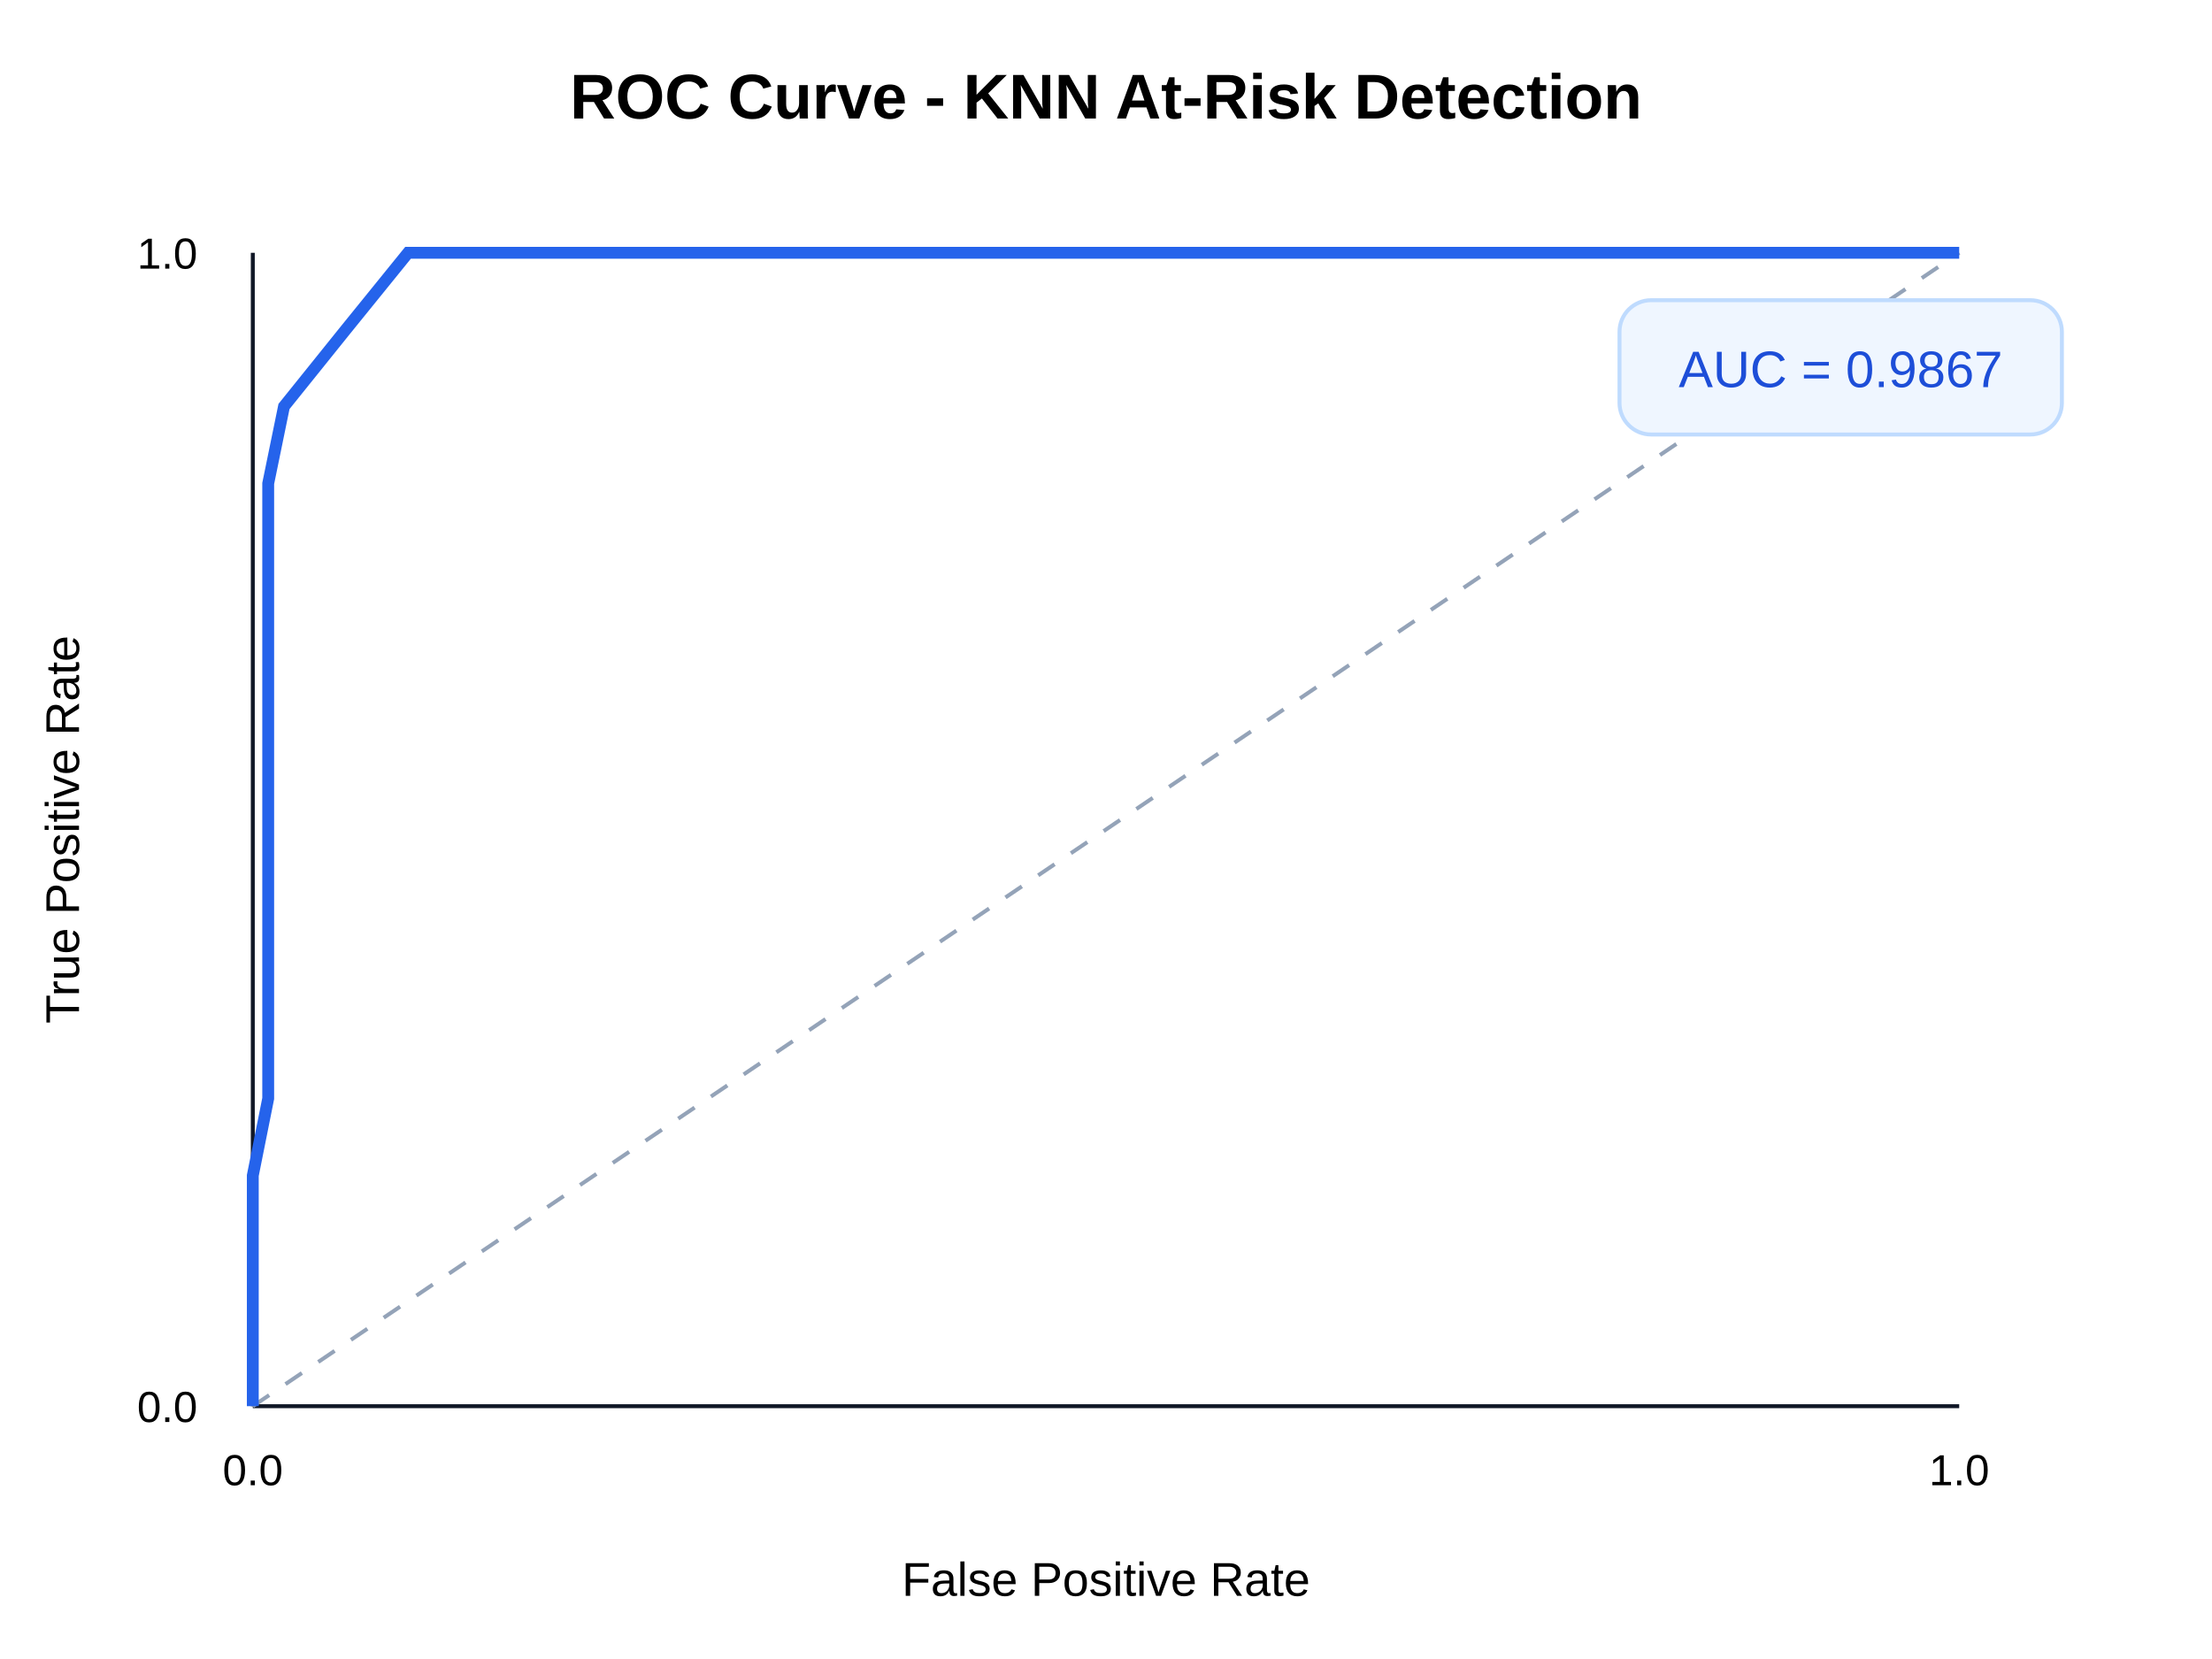
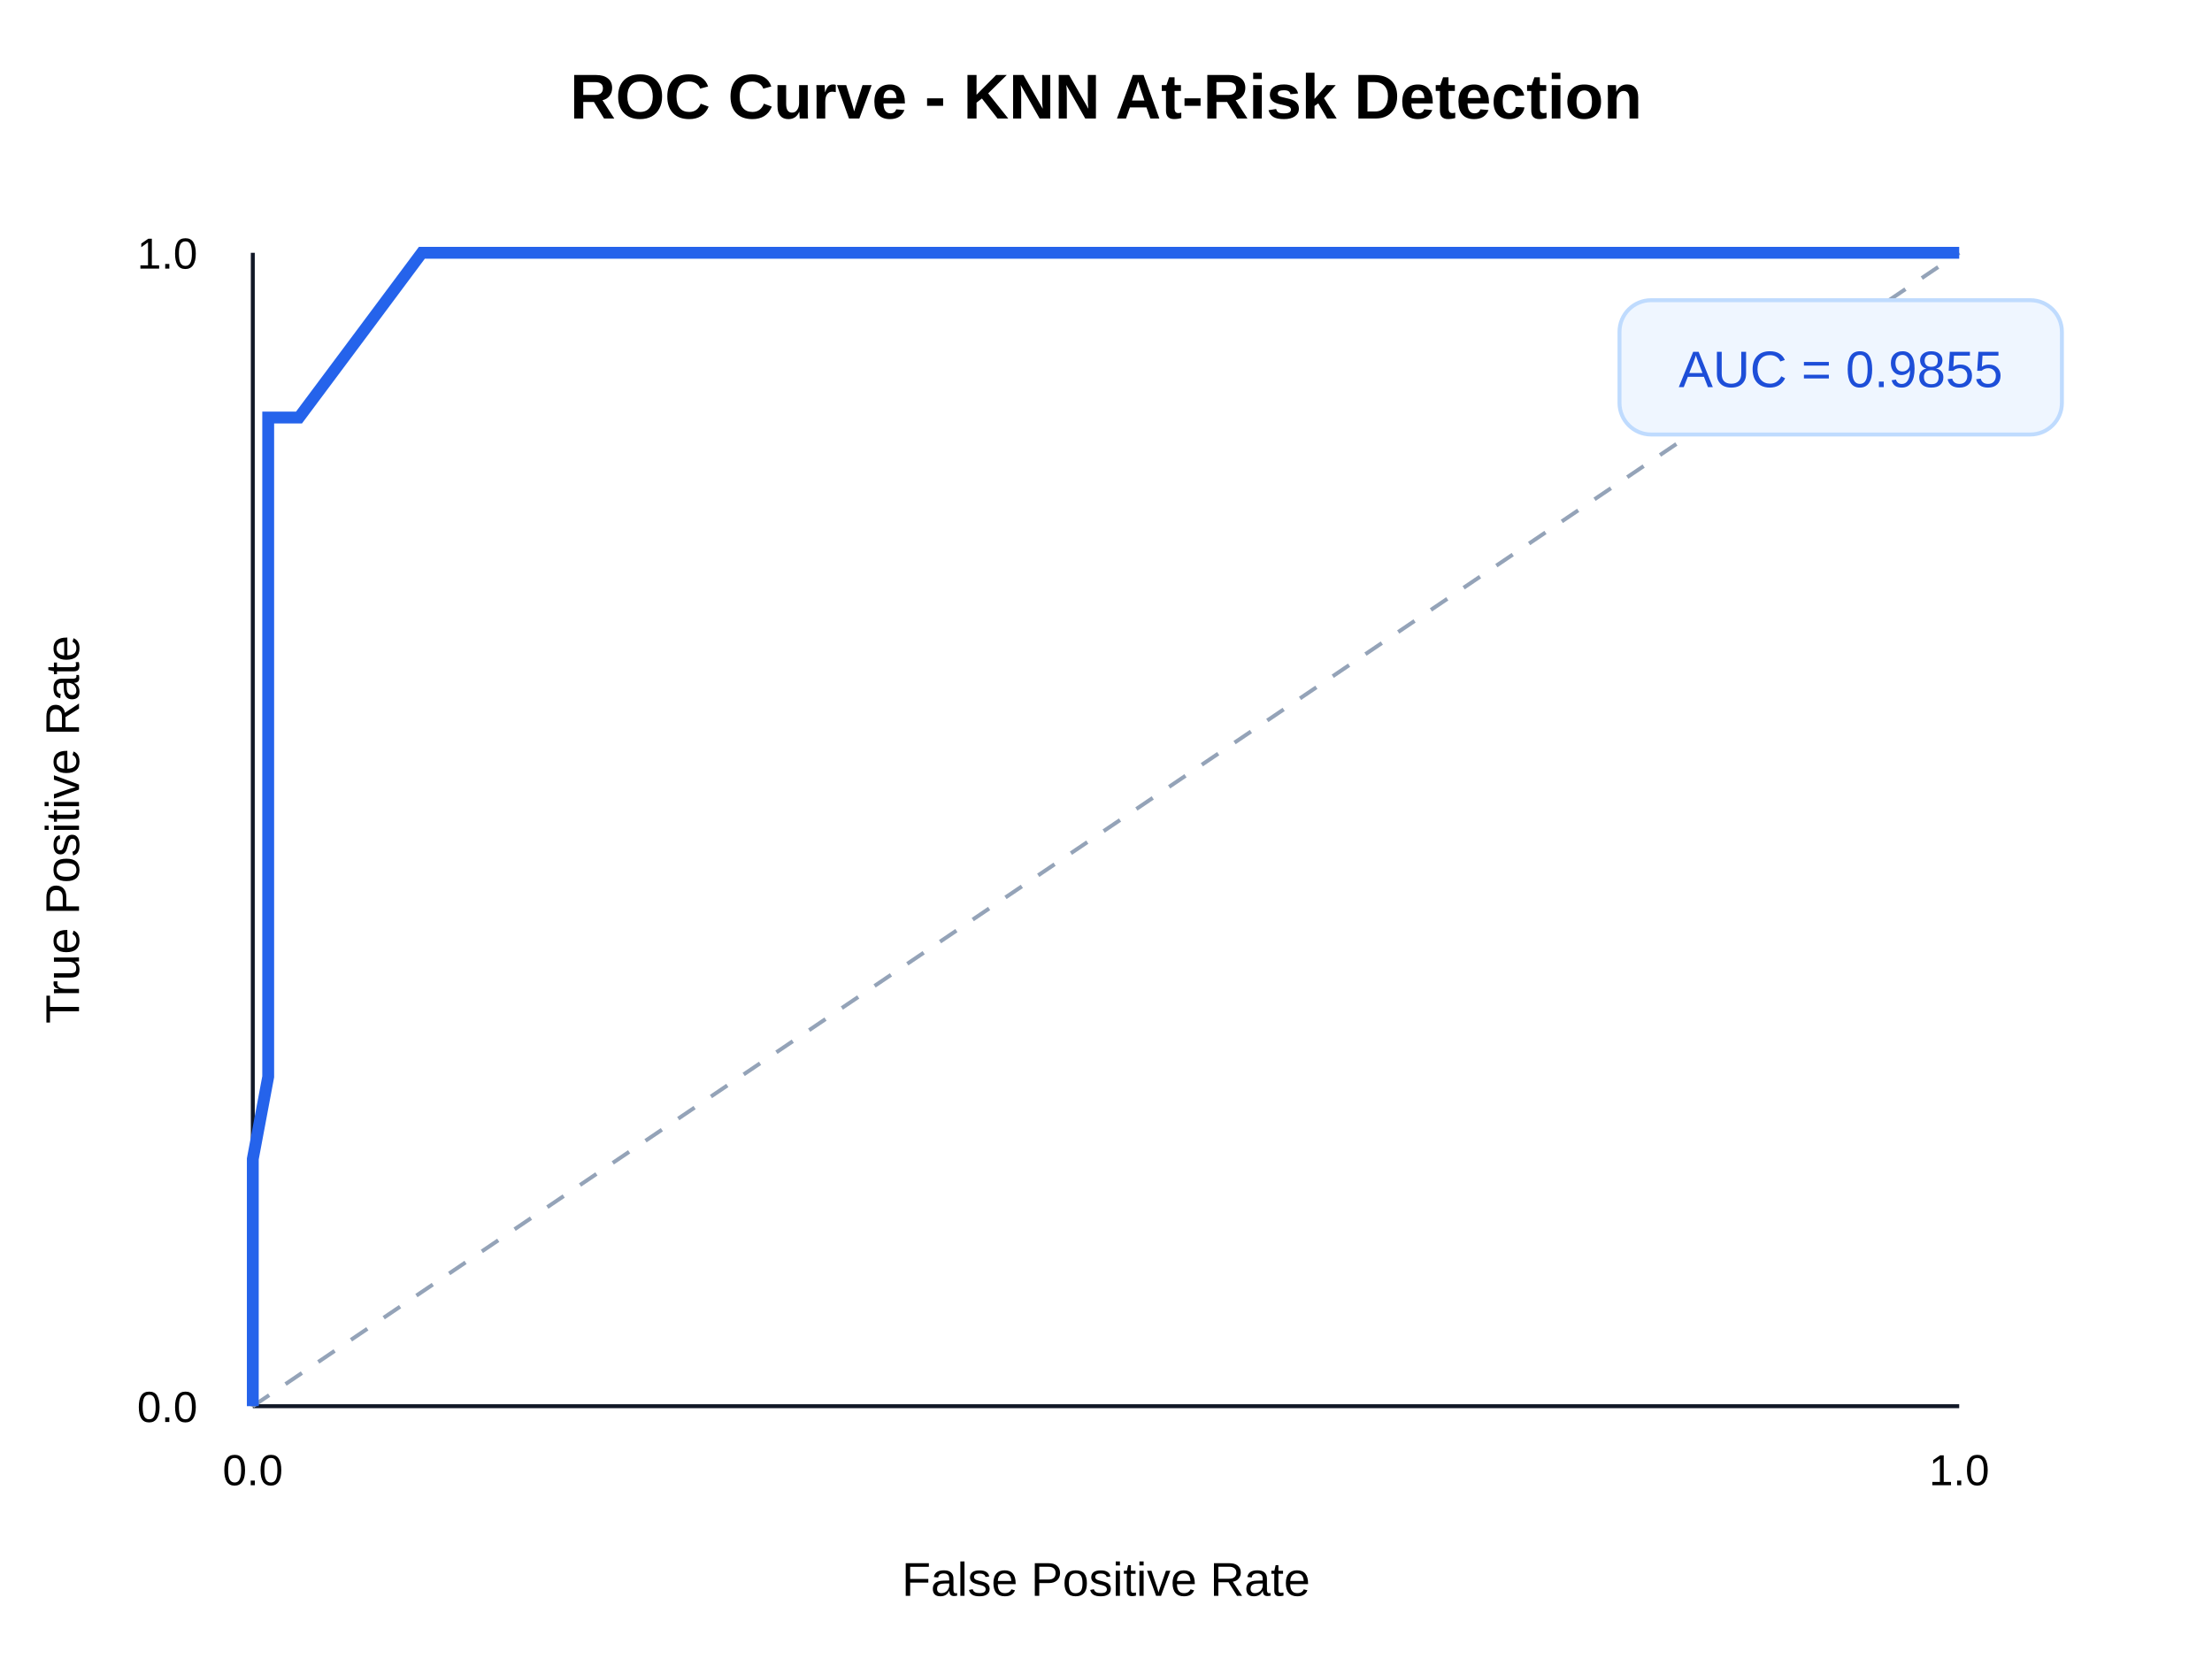
<svg xmlns="http://www.w3.org/2000/svg" width="560" height="420" viewBox="0 0 560 420">
  <rect width="100%" height="100%" fill="#ffffff" />
  <text x="280" y="30" text-anchor="middle" font-family="Segoe UI, Arial" font-size="16" font-weight="600">ROC Curve - KNN At-Risk Detection</text>
  <line x1="64" y1="64" x2="64" y2="356" stroke="#111827" />
  <line x1="64" y1="356" x2="496" y2="356" stroke="#111827" />
  <line x1="64" y1="356" x2="496" y2="64" stroke="#94a3b8" stroke-dasharray="5 5" />
-   <path d="M64.0,356.0 L64.0,297.6 L67.9,278.1 L67.9,122.4 L71.9,102.9 L87.5,83.5 L103.3,64.0 L496.0,64.0" fill="none" stroke="#2563eb" stroke-width="3" />
+   <path d="M64.0,356.0 L64.0,293.4 L67.9,272.6 L67.9,105.7 L75.7,105.7 L91.3,84.8 L106.8,64.0 L496.0,64.0" fill="none" stroke="#2563eb" stroke-width="3" />
  <text x="280" y="404" text-anchor="middle" font-family="Segoe UI, Arial" font-size="12">False Positive Rate</text>
  <text x="20" y="210" text-anchor="middle" font-family="Segoe UI, Arial" font-size="12" transform="rotate(-90 20 210)">True Positive Rate</text>
  <text x="64" y="376" text-anchor="middle" font-family="Segoe UI, Arial" font-size="11">0.0</text>
  <text x="496" y="376" text-anchor="middle" font-family="Segoe UI, Arial" font-size="11">1.0</text>
  <text x="50" y="360" text-anchor="end" font-family="Segoe UI, Arial" font-size="11">0.0</text>
  <text x="50" y="68" text-anchor="end" font-family="Segoe UI, Arial" font-size="11">1.0</text>
  <rect x="410" y="76" width="112" height="34" rx="8" fill="#eff6ff" stroke="#bfdbfe" />
-   <text x="466" y="98" text-anchor="middle" font-family="Segoe UI, Arial" font-size="13" fill="#1d4ed8">AUC = 0.9867</text>
+   <text x="466" y="98" text-anchor="middle" font-family="Segoe UI, Arial" font-size="13" fill="#1d4ed8">AUC = 0.9855</text>
</svg>
